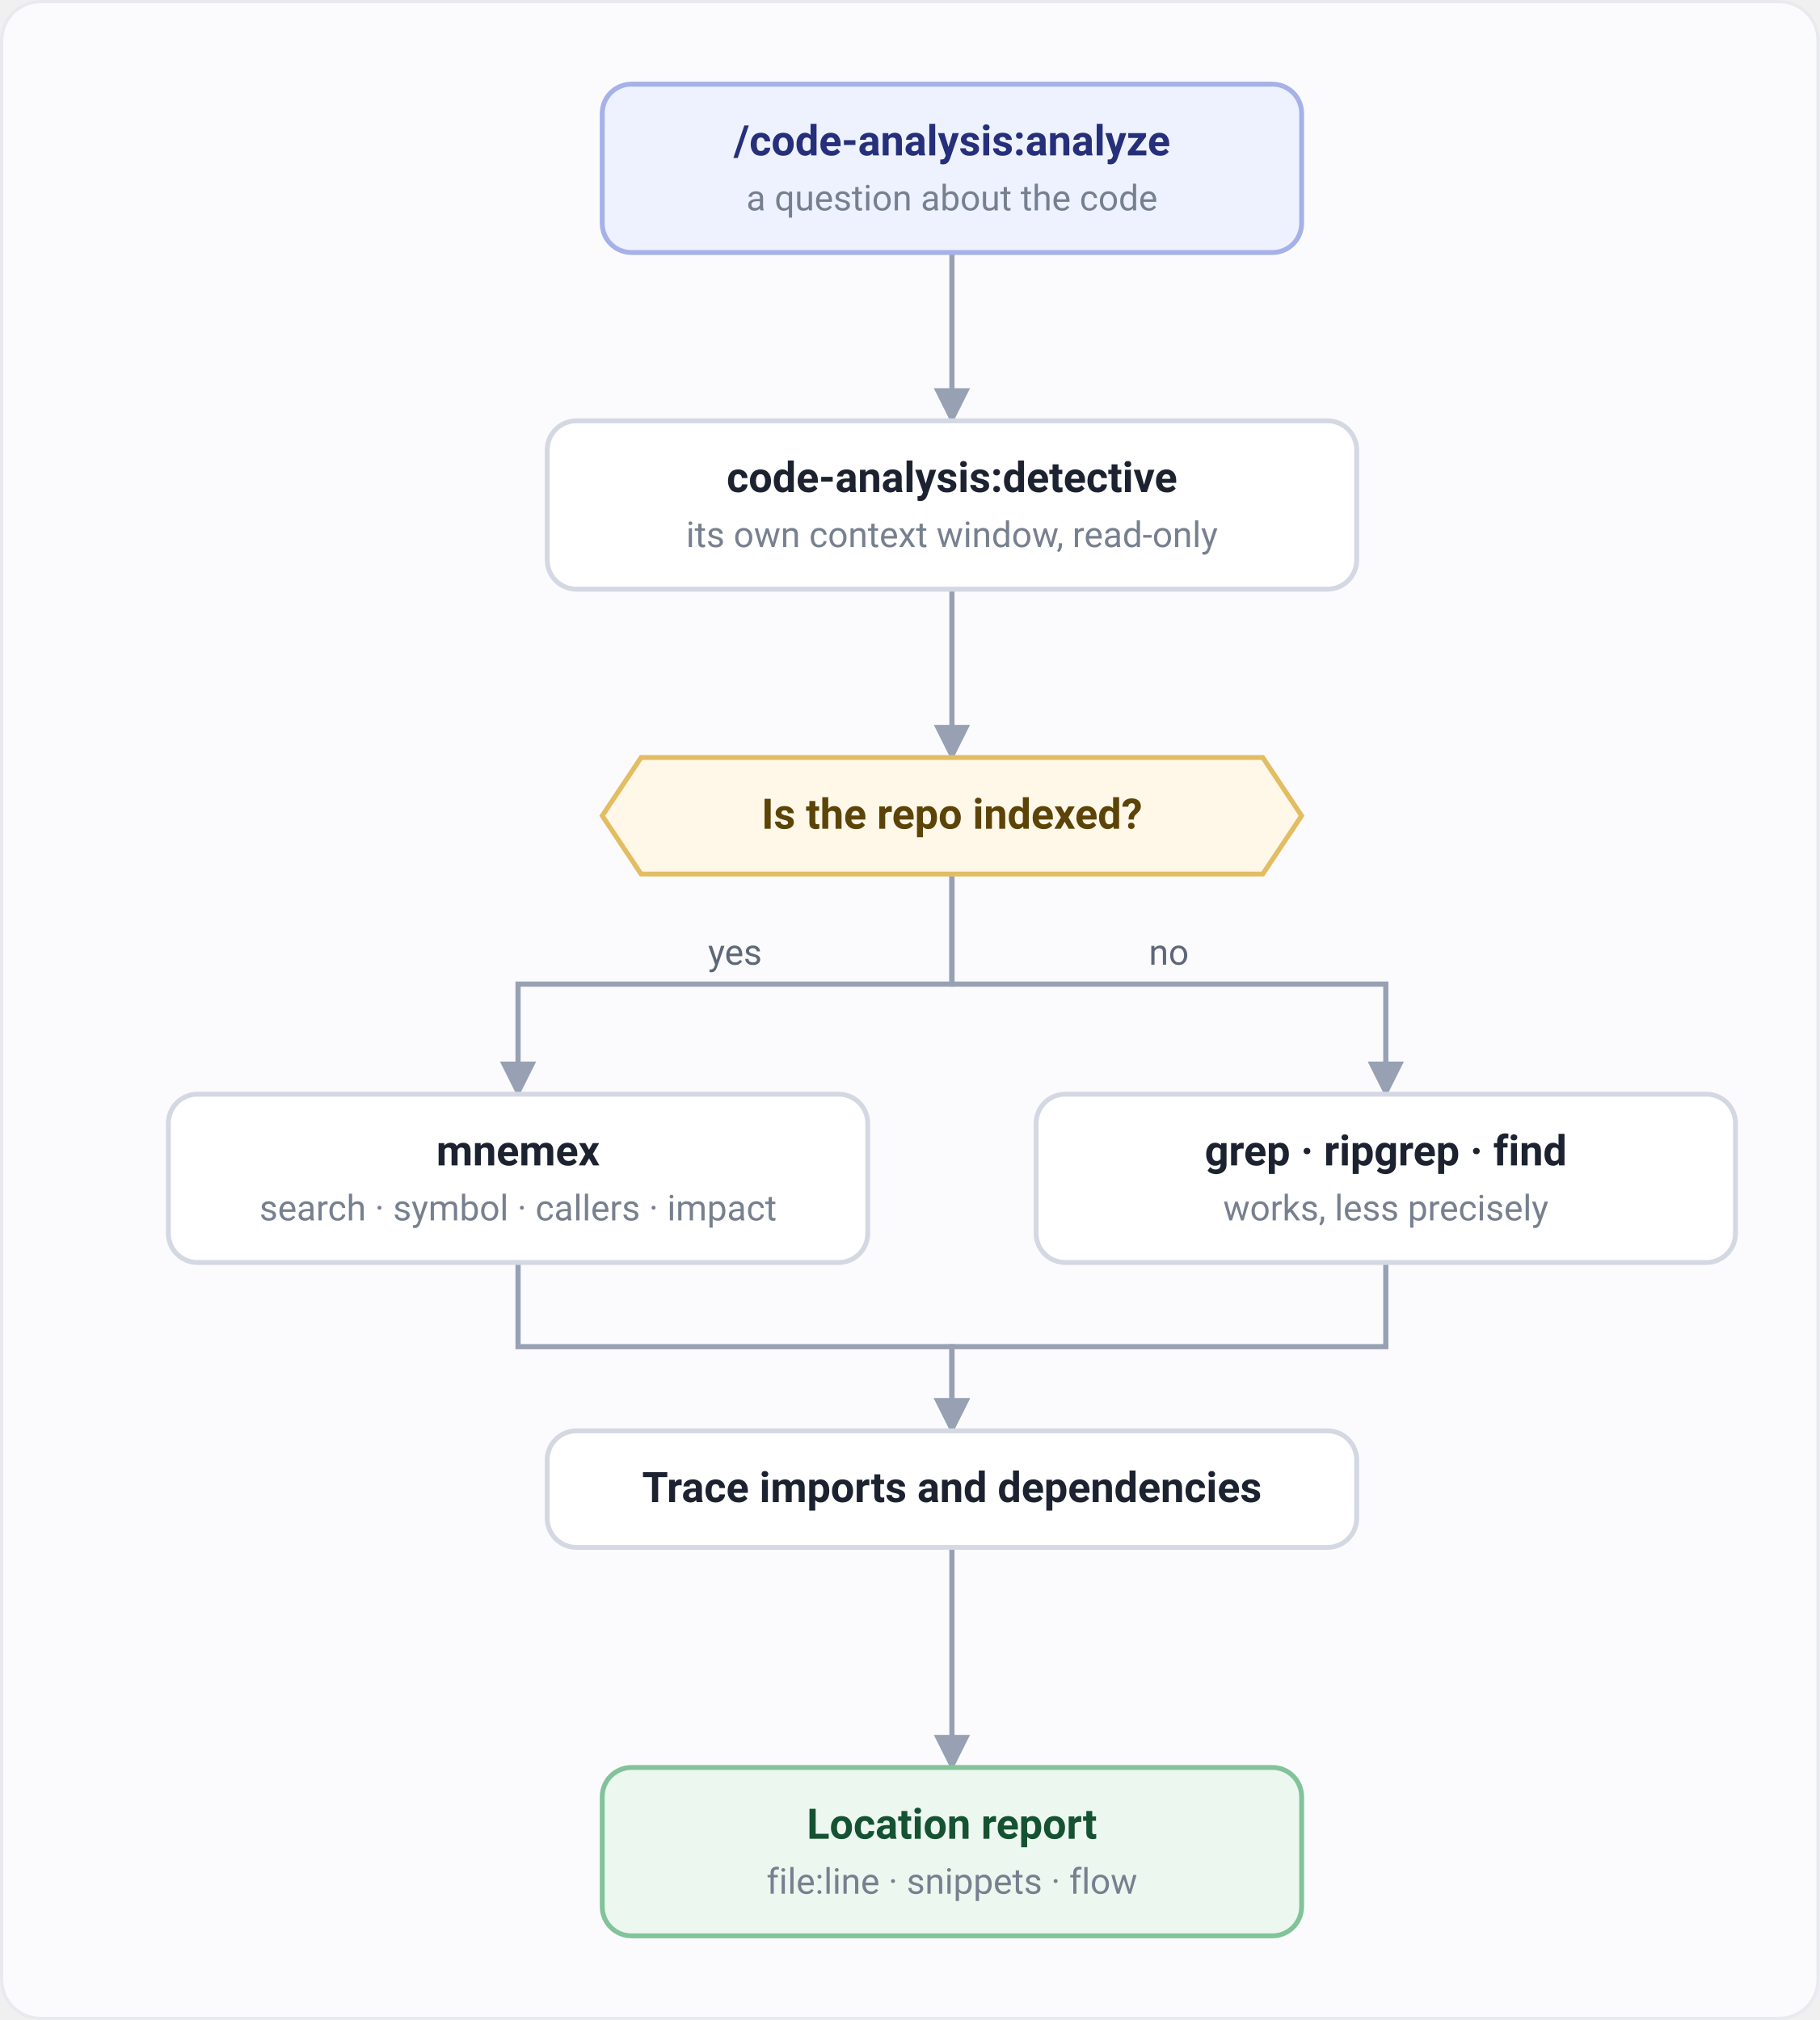
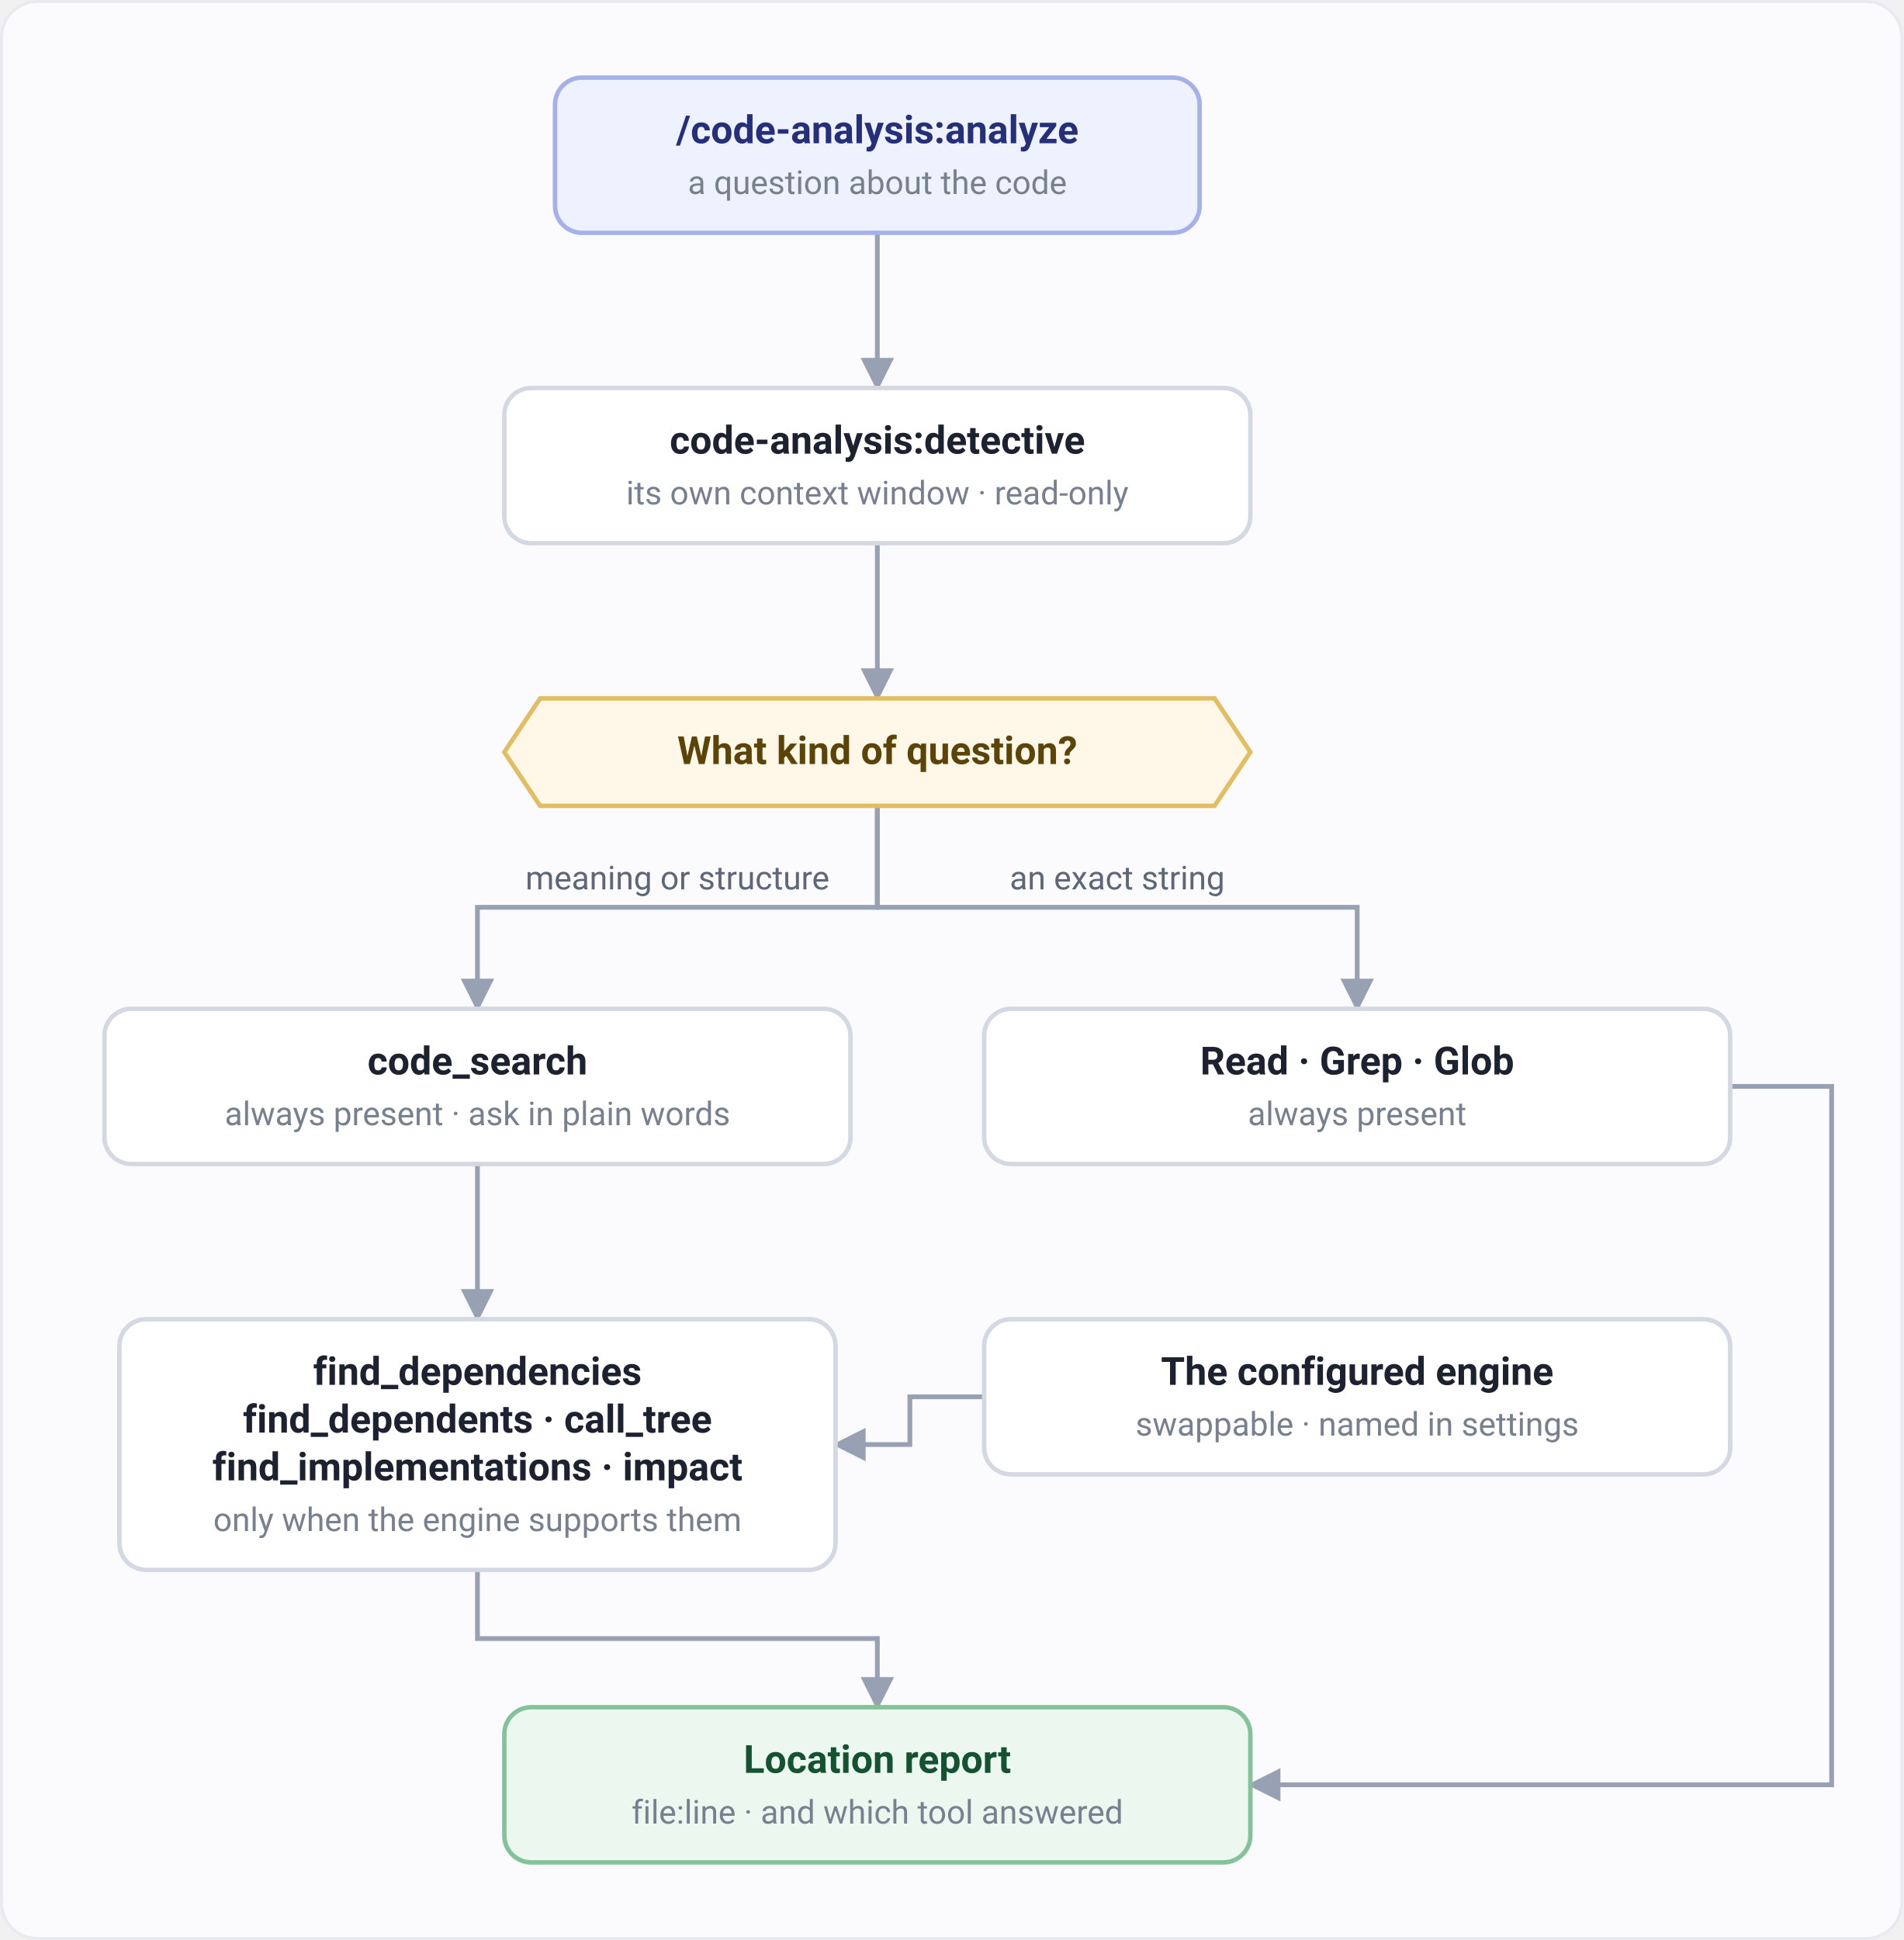
- <svg xmlns="http://www.w3.org/2000/svg" viewBox="0 0 562 624" width="562" height="624" role="img" aria-label="How /code-analysis:analyze traces a question, with and without an index">
+ <svg xmlns="http://www.w3.org/2000/svg" viewBox="0 0 637.8 650" width="637.8" height="650" role="img" aria-label="How /code-analysis:analyze routes a question, and why a structural tool is sometimes absent">
  <defs>
    <marker id="arw" viewBox="0 0 10 10" refX="9" refY="5" markerWidth="7" markerHeight="7" orient="auto-start-reverse">
      <path d="M 0 0 L 10 5 L 0 10 z" fill="#98a1b3" />
    </marker>
  </defs>
-   <rect x="0.5" y="0.5" width="561" height="623" rx="12" fill="#fbfbfd" stroke="#e8eaf0" />
+   <rect x="0.5" y="0.5" width="636.8" height="649" rx="12" fill="#fbfbfd" stroke="#e8eaf0" />
  <path d="M 294 78 L 294 130" fill="none" stroke="#98a1b3" stroke-width="1.6" marker-end="url(#arw)" />
  <path d="M 294 182 L 294 234" fill="none" stroke="#98a1b3" stroke-width="1.6" marker-end="url(#arw)" />
  <path d="M 294 270 L 294 304 L 160 304 L 160 338" fill="none" stroke="#98a1b3" stroke-width="1.6" marker-end="url(#arw)" />
-   <text x="227" y="298" font-family="ui-sans-serif, -apple-system, Segoe UI, Roboto, Helvetica, Arial, sans-serif" font-size="11" fill="#5d6779" text-anchor="middle" paint-order="stroke" stroke="#fbfbfd" stroke-width="3.5" stroke-linejoin="round">yes</text>
-   <path d="M 294 270 L 294 304 L 428 304 L 428 338" fill="none" stroke="#98a1b3" stroke-width="1.6" marker-end="url(#arw)" />
-   <text x="361" y="298" font-family="ui-sans-serif, -apple-system, Segoe UI, Roboto, Helvetica, Arial, sans-serif" font-size="11" fill="#5d6779" text-anchor="middle" paint-order="stroke" stroke="#fbfbfd" stroke-width="3.5" stroke-linejoin="round">no</text>
-   <path d="M 160 390 L 160 416 L 294 416 L 294 442" fill="none" stroke="#98a1b3" stroke-width="1.6" marker-end="url(#arw)" />
-   <path d="M 428 390 L 428 416 L 294 416 L 294 442" fill="none" stroke="#98a1b3" stroke-width="1.6" marker-end="url(#arw)" />
-   <path d="M 294 478 L 294 546" fill="none" stroke="#98a1b3" stroke-width="1.6" marker-end="url(#arw)" />
+   <text x="227" y="298" font-family="ui-sans-serif, -apple-system, Segoe UI, Roboto, Helvetica, Arial, sans-serif" font-size="11" fill="#5d6779" text-anchor="middle" paint-order="stroke" stroke="#fbfbfd" stroke-width="3.5" stroke-linejoin="round">meaning or structure</text>
+   <path d="M 294 270 L 294 304 L 454.8 304 L 454.8 338" fill="none" stroke="#98a1b3" stroke-width="1.6" marker-end="url(#arw)" />
+   <text x="374.4" y="298" font-family="ui-sans-serif, -apple-system, Segoe UI, Roboto, Helvetica, Arial, sans-serif" font-size="11" fill="#5d6779" text-anchor="middle" paint-order="stroke" stroke="#fbfbfd" stroke-width="3.5" stroke-linejoin="round">an exact string</text>
+   <path d="M 160 390 L 160 442" fill="none" stroke="#98a1b3" stroke-width="1.6" marker-end="url(#arw)" />
+   <path d="M 329.8 468 L 304.9 468 L 304.9 484 L 280 484" fill="none" stroke="#98a1b3" stroke-width="1.6" marker-end="url(#arw)" />
+   <path d="M 160 526 L 160 549 L 294 549 L 294 572" fill="none" stroke="#98a1b3" stroke-width="1.6" marker-end="url(#arw)" />
+   <path d="M 579.8 364 L 613.8 364 L 613.8 598 L 419 598" fill="none" stroke="#98a1b3" stroke-width="1.6" marker-end="url(#arw)" />
  <rect x="186" y="26" width="216" height="52" rx="9" fill="#eef2ff" stroke="#a5b1e8" stroke-width="1.5" />
  <text x="294" y="48" font-family="ui-sans-serif, -apple-system, Segoe UI, Roboto, Helvetica, Arial, sans-serif" font-size="13" font-weight="600" fill="#26307a" text-anchor="middle">/code-analysis:analyze</text>
  <text x="294" y="65" font-family="ui-sans-serif, -apple-system, Segoe UI, Roboto, Helvetica, Arial, sans-serif" font-size="11" fill="#77808f" text-anchor="middle">a question about the code</text>
  <rect x="169" y="130" width="250" height="52" rx="9" fill="#ffffff" stroke="#d3d8e2" stroke-width="1.5" />
  <text x="294" y="152" font-family="ui-sans-serif, -apple-system, Segoe UI, Roboto, Helvetica, Arial, sans-serif" font-size="13" font-weight="600" fill="#1c2230" text-anchor="middle">code-analysis:detective</text>
-   <text x="294" y="169" font-family="ui-sans-serif, -apple-system, Segoe UI, Roboto, Helvetica, Arial, sans-serif" font-size="11" fill="#77808f" text-anchor="middle">its own context window, read-only</text>
-   <polygon points="198,234 390,234 402,252 390,270 198,270 186,252" fill="#fff8e8" stroke="#e2bd63" stroke-width="1.5" />
-   <text x="294" y="256" font-family="ui-sans-serif, -apple-system, Segoe UI, Roboto, Helvetica, Arial, sans-serif" font-size="13" font-weight="600" fill="#5c4409" text-anchor="middle">Is the repo indexed?</text>
-   <rect x="52" y="338" width="216" height="52" rx="9" fill="#ffffff" stroke="#d3d8e2" stroke-width="1.5" />
-   <text x="160" y="360" font-family="ui-sans-serif, -apple-system, Segoe UI, Roboto, Helvetica, Arial, sans-serif" font-size="13" font-weight="600" fill="#1c2230" text-anchor="middle">mnemex</text>
-   <text x="160" y="377" font-family="ui-sans-serif, -apple-system, Segoe UI, Roboto, Helvetica, Arial, sans-serif" font-size="11" fill="#77808f" text-anchor="middle">search · symbol · callers · impact</text>
-   <rect x="320" y="338" width="216" height="52" rx="9" fill="#ffffff" stroke="#d3d8e2" stroke-width="1.5" />
-   <text x="428" y="360" font-family="ui-sans-serif, -apple-system, Segoe UI, Roboto, Helvetica, Arial, sans-serif" font-size="13" font-weight="600" fill="#1c2230" text-anchor="middle">grep · ripgrep · find</text>
-   <text x="428" y="377" font-family="ui-sans-serif, -apple-system, Segoe UI, Roboto, Helvetica, Arial, sans-serif" font-size="11" fill="#77808f" text-anchor="middle">works, less precisely</text>
-   <rect x="169" y="442" width="250" height="36" rx="9" fill="#ffffff" stroke="#d3d8e2" stroke-width="1.5" />
-   <text x="294" y="464" font-family="ui-sans-serif, -apple-system, Segoe UI, Roboto, Helvetica, Arial, sans-serif" font-size="13" font-weight="600" fill="#1c2230" text-anchor="middle">Trace imports and dependencies</text>
-   <rect x="186" y="546" width="216" height="52" rx="9" fill="#ecf7f0" stroke="#82c39a" stroke-width="1.5" />
-   <text x="294" y="568" font-family="ui-sans-serif, -apple-system, Segoe UI, Roboto, Helvetica, Arial, sans-serif" font-size="13" font-weight="600" fill="#155232" text-anchor="middle">Location report</text>
-   <text x="294" y="585" font-family="ui-sans-serif, -apple-system, Segoe UI, Roboto, Helvetica, Arial, sans-serif" font-size="11" fill="#77808f" text-anchor="middle">file:line · snippets · flow</text>
+   <text x="294" y="169" font-family="ui-sans-serif, -apple-system, Segoe UI, Roboto, Helvetica, Arial, sans-serif" font-size="11" fill="#77808f" text-anchor="middle">its own context window · read-only</text>
+   <polygon points="181,234 407,234 419,252 407,270 181,270 169,252" fill="#fff8e8" stroke="#e2bd63" stroke-width="1.5" />
+   <text x="294" y="256" font-family="ui-sans-serif, -apple-system, Segoe UI, Roboto, Helvetica, Arial, sans-serif" font-size="13" font-weight="600" fill="#5c4409" text-anchor="middle">What kind of question?</text>
+   <rect x="35" y="338" width="250" height="52" rx="9" fill="#ffffff" stroke="#d3d8e2" stroke-width="1.5" />
+   <text x="160" y="360" font-family="ui-sans-serif, -apple-system, Segoe UI, Roboto, Helvetica, Arial, sans-serif" font-size="13" font-weight="600" fill="#1c2230" text-anchor="middle">code_search</text>
+   <text x="160" y="377" font-family="ui-sans-serif, -apple-system, Segoe UI, Roboto, Helvetica, Arial, sans-serif" font-size="11" fill="#77808f" text-anchor="middle">always present · ask in plain words</text>
+   <rect x="329.8" y="338" width="250" height="52" rx="9" fill="#ffffff" stroke="#d3d8e2" stroke-width="1.5" />
+   <text x="454.8" y="360" font-family="ui-sans-serif, -apple-system, Segoe UI, Roboto, Helvetica, Arial, sans-serif" font-size="13" font-weight="600" fill="#1c2230" text-anchor="middle">Read · Grep · Glob</text>
+   <text x="454.8" y="377" font-family="ui-sans-serif, -apple-system, Segoe UI, Roboto, Helvetica, Arial, sans-serif" font-size="11" fill="#77808f" text-anchor="middle">always present</text>
+   <rect x="40" y="442" width="240" height="84" rx="9" fill="#ffffff" stroke="#d3d8e2" stroke-width="1.5" />
+   <text x="160" y="464" font-family="ui-sans-serif, -apple-system, Segoe UI, Roboto, Helvetica, Arial, sans-serif" font-size="13" font-weight="600" fill="#1c2230" text-anchor="middle">find_dependencies</text>
+   <text x="160" y="480" font-family="ui-sans-serif, -apple-system, Segoe UI, Roboto, Helvetica, Arial, sans-serif" font-size="13" font-weight="600" fill="#1c2230" text-anchor="middle">find_dependents · call_tree</text>
+   <text x="160" y="496" font-family="ui-sans-serif, -apple-system, Segoe UI, Roboto, Helvetica, Arial, sans-serif" font-size="13" font-weight="600" fill="#1c2230" text-anchor="middle">find_implementations · impact</text>
+   <text x="160" y="513" font-family="ui-sans-serif, -apple-system, Segoe UI, Roboto, Helvetica, Arial, sans-serif" font-size="11" fill="#77808f" text-anchor="middle">only when the engine supports them</text>
+   <rect x="329.8" y="442" width="250" height="52" rx="9" fill="#ffffff" stroke="#d3d8e2" stroke-width="1.5" />
+   <text x="454.8" y="464" font-family="ui-sans-serif, -apple-system, Segoe UI, Roboto, Helvetica, Arial, sans-serif" font-size="13" font-weight="600" fill="#1c2230" text-anchor="middle">The configured engine</text>
+   <text x="454.8" y="481" font-family="ui-sans-serif, -apple-system, Segoe UI, Roboto, Helvetica, Arial, sans-serif" font-size="11" fill="#77808f" text-anchor="middle">swappable · named in settings</text>
+   <rect x="169" y="572" width="250" height="52" rx="9" fill="#ecf7f0" stroke="#82c39a" stroke-width="1.5" />
+   <text x="294" y="594" font-family="ui-sans-serif, -apple-system, Segoe UI, Roboto, Helvetica, Arial, sans-serif" font-size="13" font-weight="600" fill="#155232" text-anchor="middle">Location report</text>
+   <text x="294" y="611" font-family="ui-sans-serif, -apple-system, Segoe UI, Roboto, Helvetica, Arial, sans-serif" font-size="11" fill="#77808f" text-anchor="middle">file:line · and which tool answered</text>
</svg>
